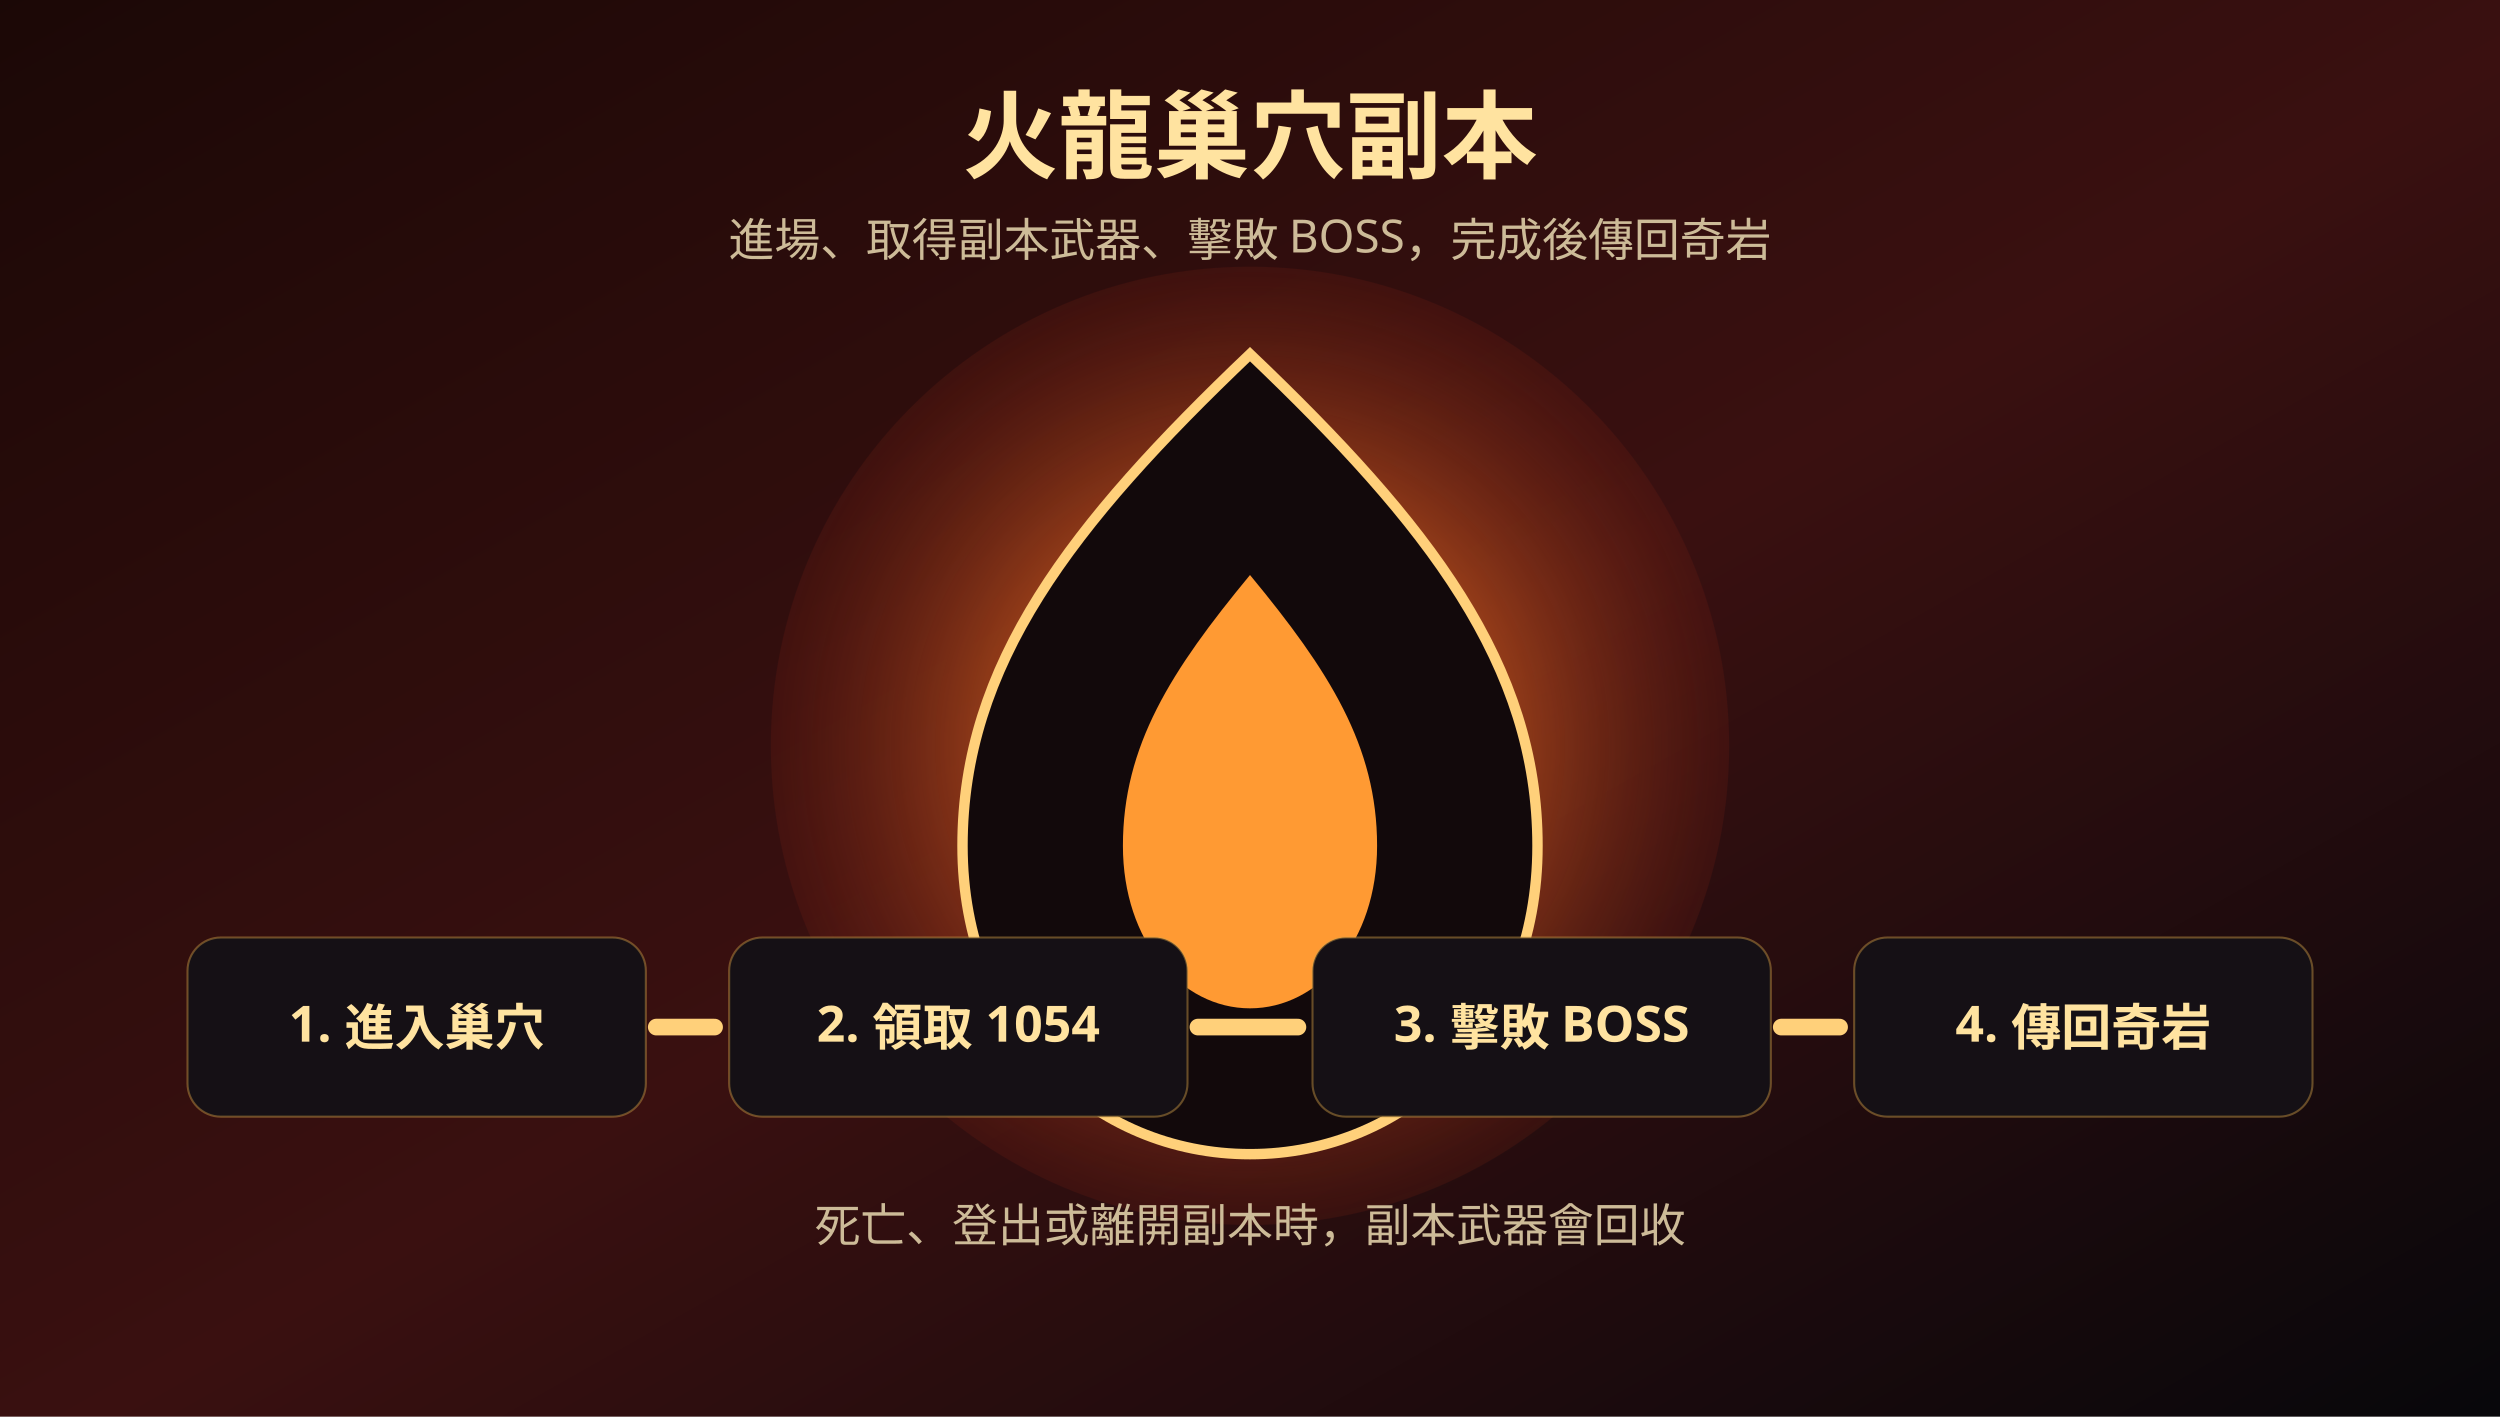
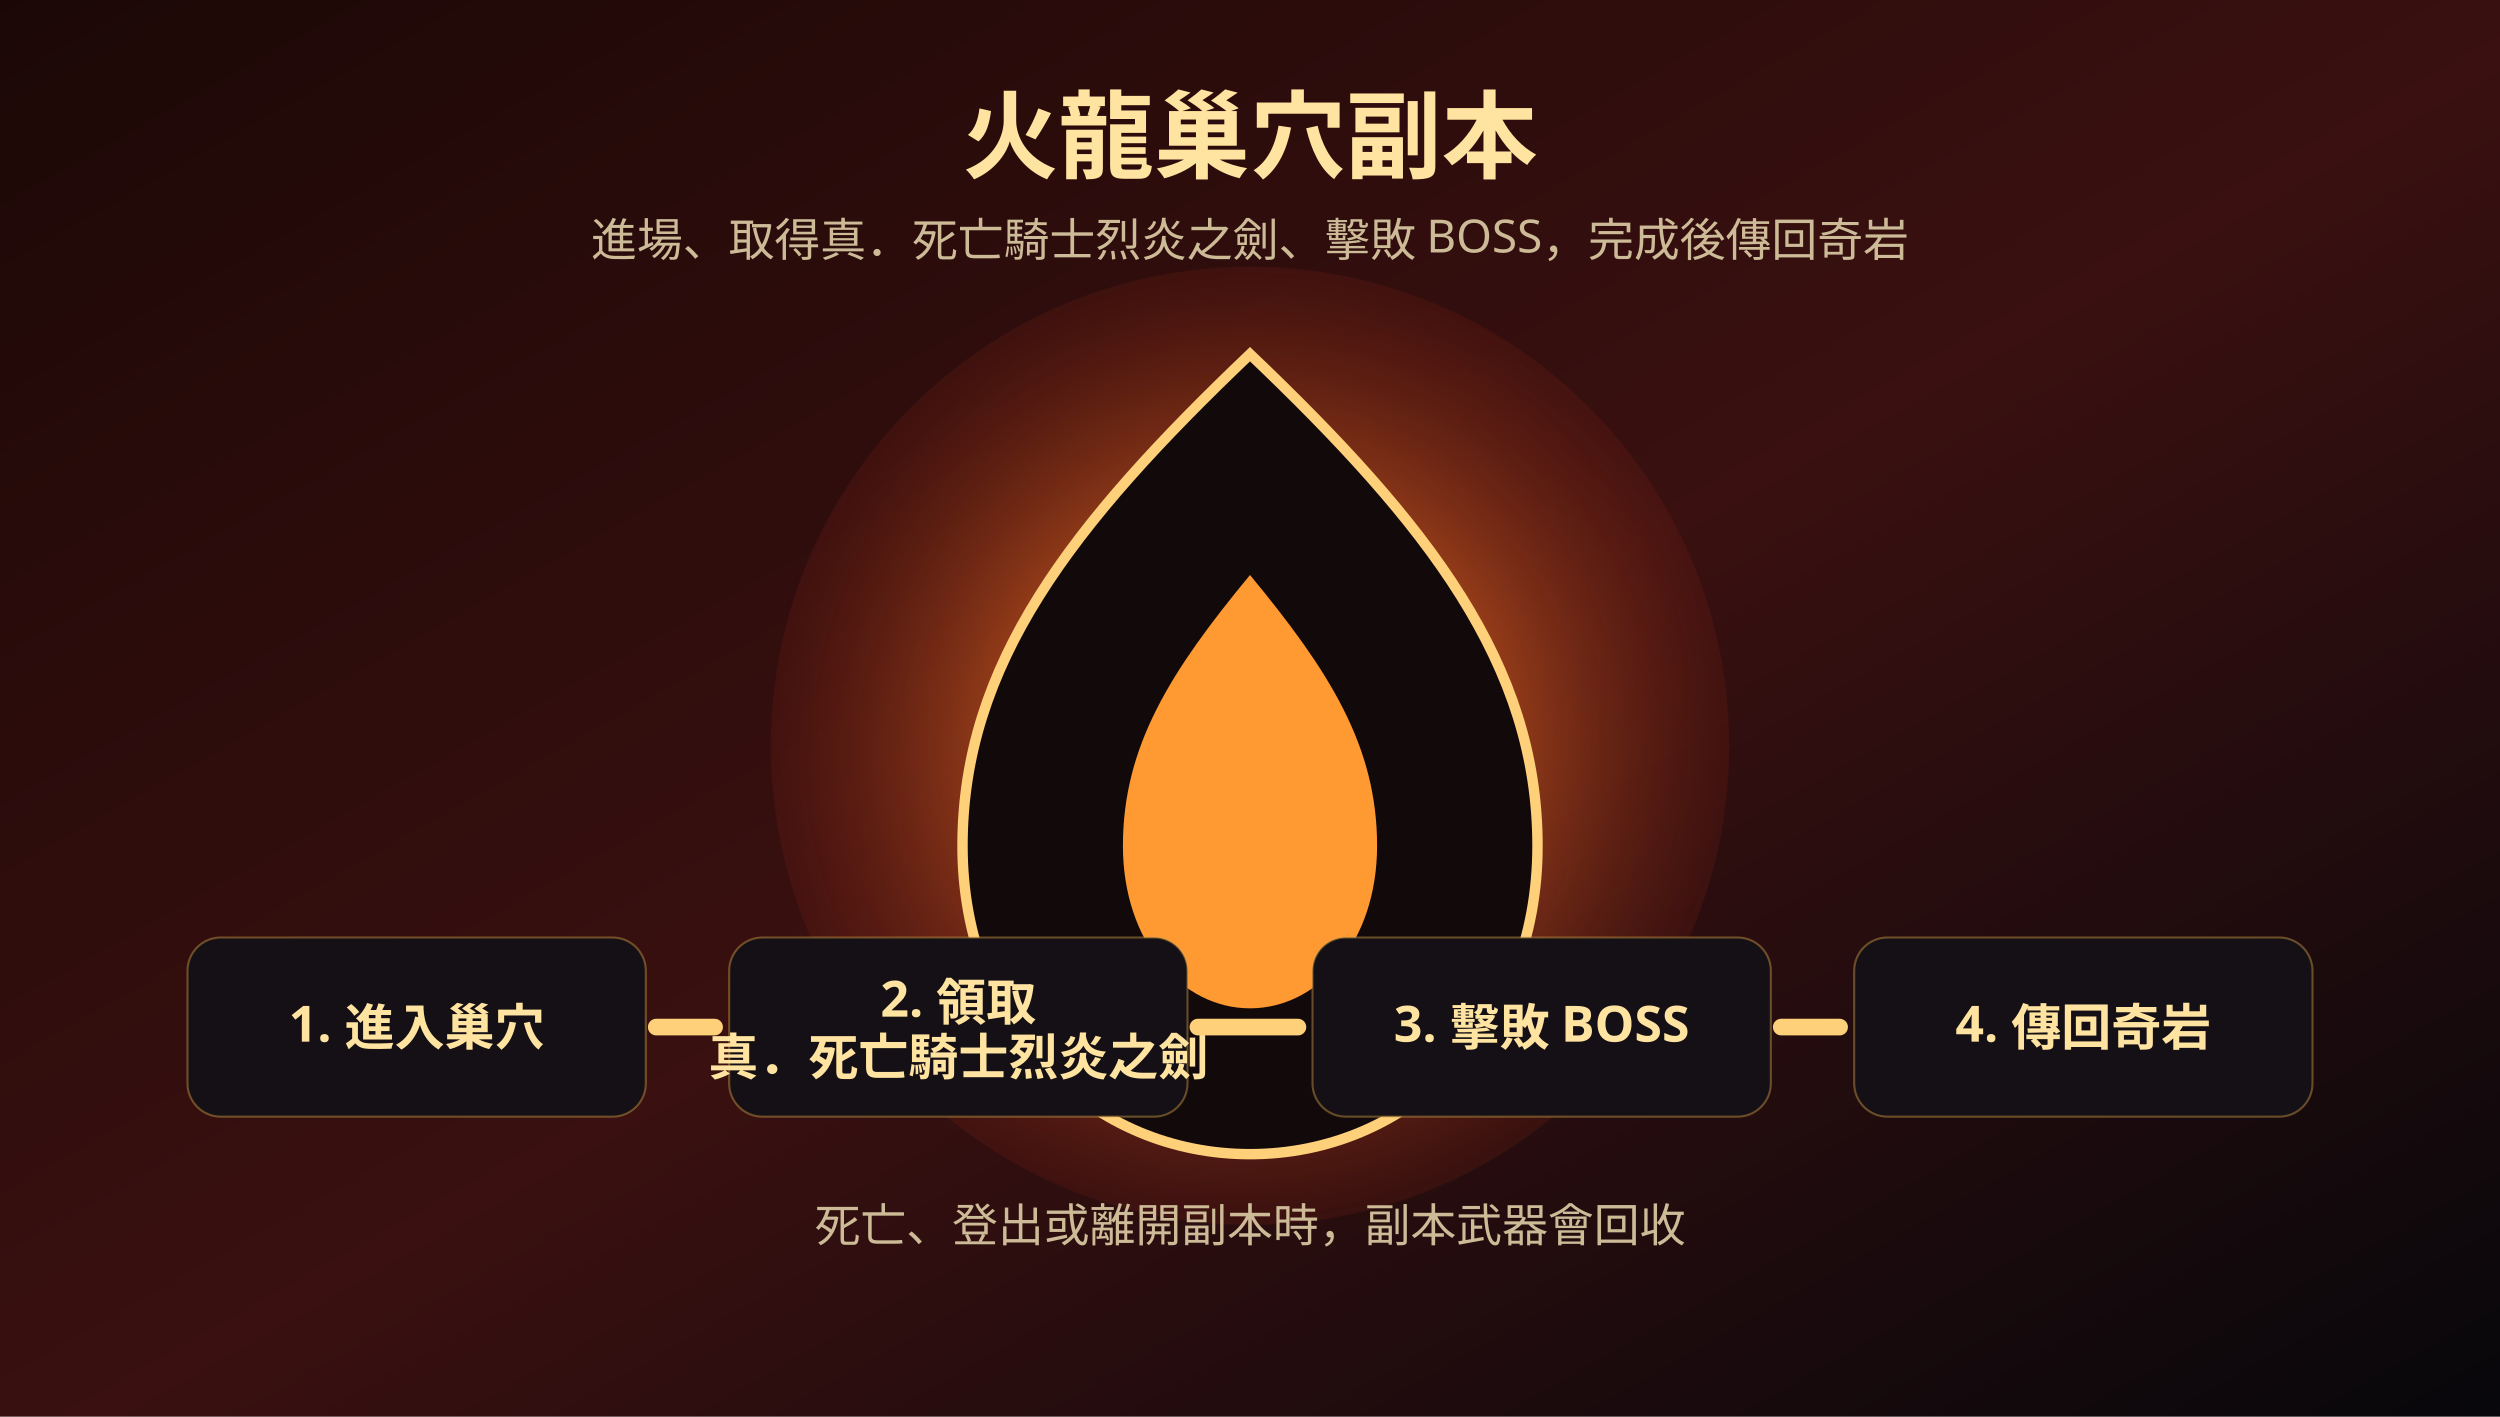
<svg xmlns="http://www.w3.org/2000/svg" viewBox="0 0 1200 680" role="img" aria-labelledby="title desc">
  <defs>
    <linearGradient id="bg" x1="0" x2="1" y1="0" y2="1">
      <stop offset="0" stop-color="#1b0806" />
      <stop offset=".52" stop-color="#3a1010" />
      <stop offset="1" stop-color="#07070b" />
    </linearGradient>
    <radialGradient id="fire" cx=".5" cy=".5" r=".55">
      <stop offset="0" stop-color="#ffe095" />
      <stop offset=".45" stop-color="#f26b23" />
      <stop offset="1" stop-color="#6e1210" stop-opacity=".2" />
    </radialGradient>
  </defs>
  <rect width="1200" height="680" fill="url(#bg)" />
  <circle cx="600" cy="358" r="230" fill="url(#fire)" opacity=".55" />
  <path d="M600 170c86 82 138 149 138 236 0 89-63 148-138 148s-138-59-138-148c0-87 52-154 138-236z" fill="#12090b" stroke="#ffd07a" stroke-width="5" />
  <path d="M600 276c38 46 61 82 61 130 0 46-28 78-61 78s-61-32-61-78c0-48 23-84 61-130z" fill="#ff9a33" />
  <text x="600" y="82" text-anchor="middle" fill="#ffe3a0" font-family="Noto Sans TC, Microsoft JhengHei, sans-serif" font-size="46" font-weight="900">火龍巢穴副本</text>
-   <text x="600" y="123" text-anchor="middle" fill="#cdbb98" font-family="Noto Sans TC, Microsoft JhengHei, sans-serif" font-size="22">進場、取得副本武器、擊敗 BOSS，完成後傳回奇岩</text>
+   <text x="600" y="123" text-anchor="middle" fill="#cdbb98" font-family="Noto Sans TC, Microsoft JhengHei, sans-serif" font-size="22">進場、取得真．死亡騎士烈炎之劍、擊敗 BOSS，完成後傳回奇岩</text>
  <g font-family="Noto Sans TC, Microsoft JhengHei, sans-serif" font-weight="900" font-size="24" fill="#ffe3a0">
    <rect x="90" y="450" width="220" height="86" rx="16" fill="#151015" stroke="#d8a649" stroke-opacity=".42" />
    <text x="200" y="500" text-anchor="middle">1. 進入巢穴</text>
    <rect x="350" y="450" width="220" height="86" rx="16" fill="#151015" stroke="#d8a649" stroke-opacity=".42" />
-     <text x="460" y="500" text-anchor="middle">2. 領取 1054</text>
+     <text x="460" y="488" text-anchor="middle">2. 領取</text>
+     <text x="460" y="516" text-anchor="middle">真．死亡騎士烈炎之劍</text>
    <rect x="630" y="450" width="220" height="86" rx="16" fill="#151015" stroke="#d8a649" stroke-opacity=".42" />
    <text x="740" y="500" text-anchor="middle">3. 擊敗 BOSS</text>
    <rect x="890" y="450" width="220" height="86" rx="16" fill="#151015" stroke="#d8a649" stroke-opacity=".42" />
    <text x="1000" y="500" text-anchor="middle">4. 傳回奇岩</text>
  </g>
  <path d="M315 493h28M575 493h48M855 493h28" stroke="#ffd07a" stroke-width="8" stroke-linecap="round" />
  <text x="600" y="596" text-anchor="middle" fill="#cdbb98" font-family="Noto Sans TC, Microsoft JhengHei, sans-serif" font-size="22">死亡、登出或離開副本時，副本武器會回收</text>
</svg>
